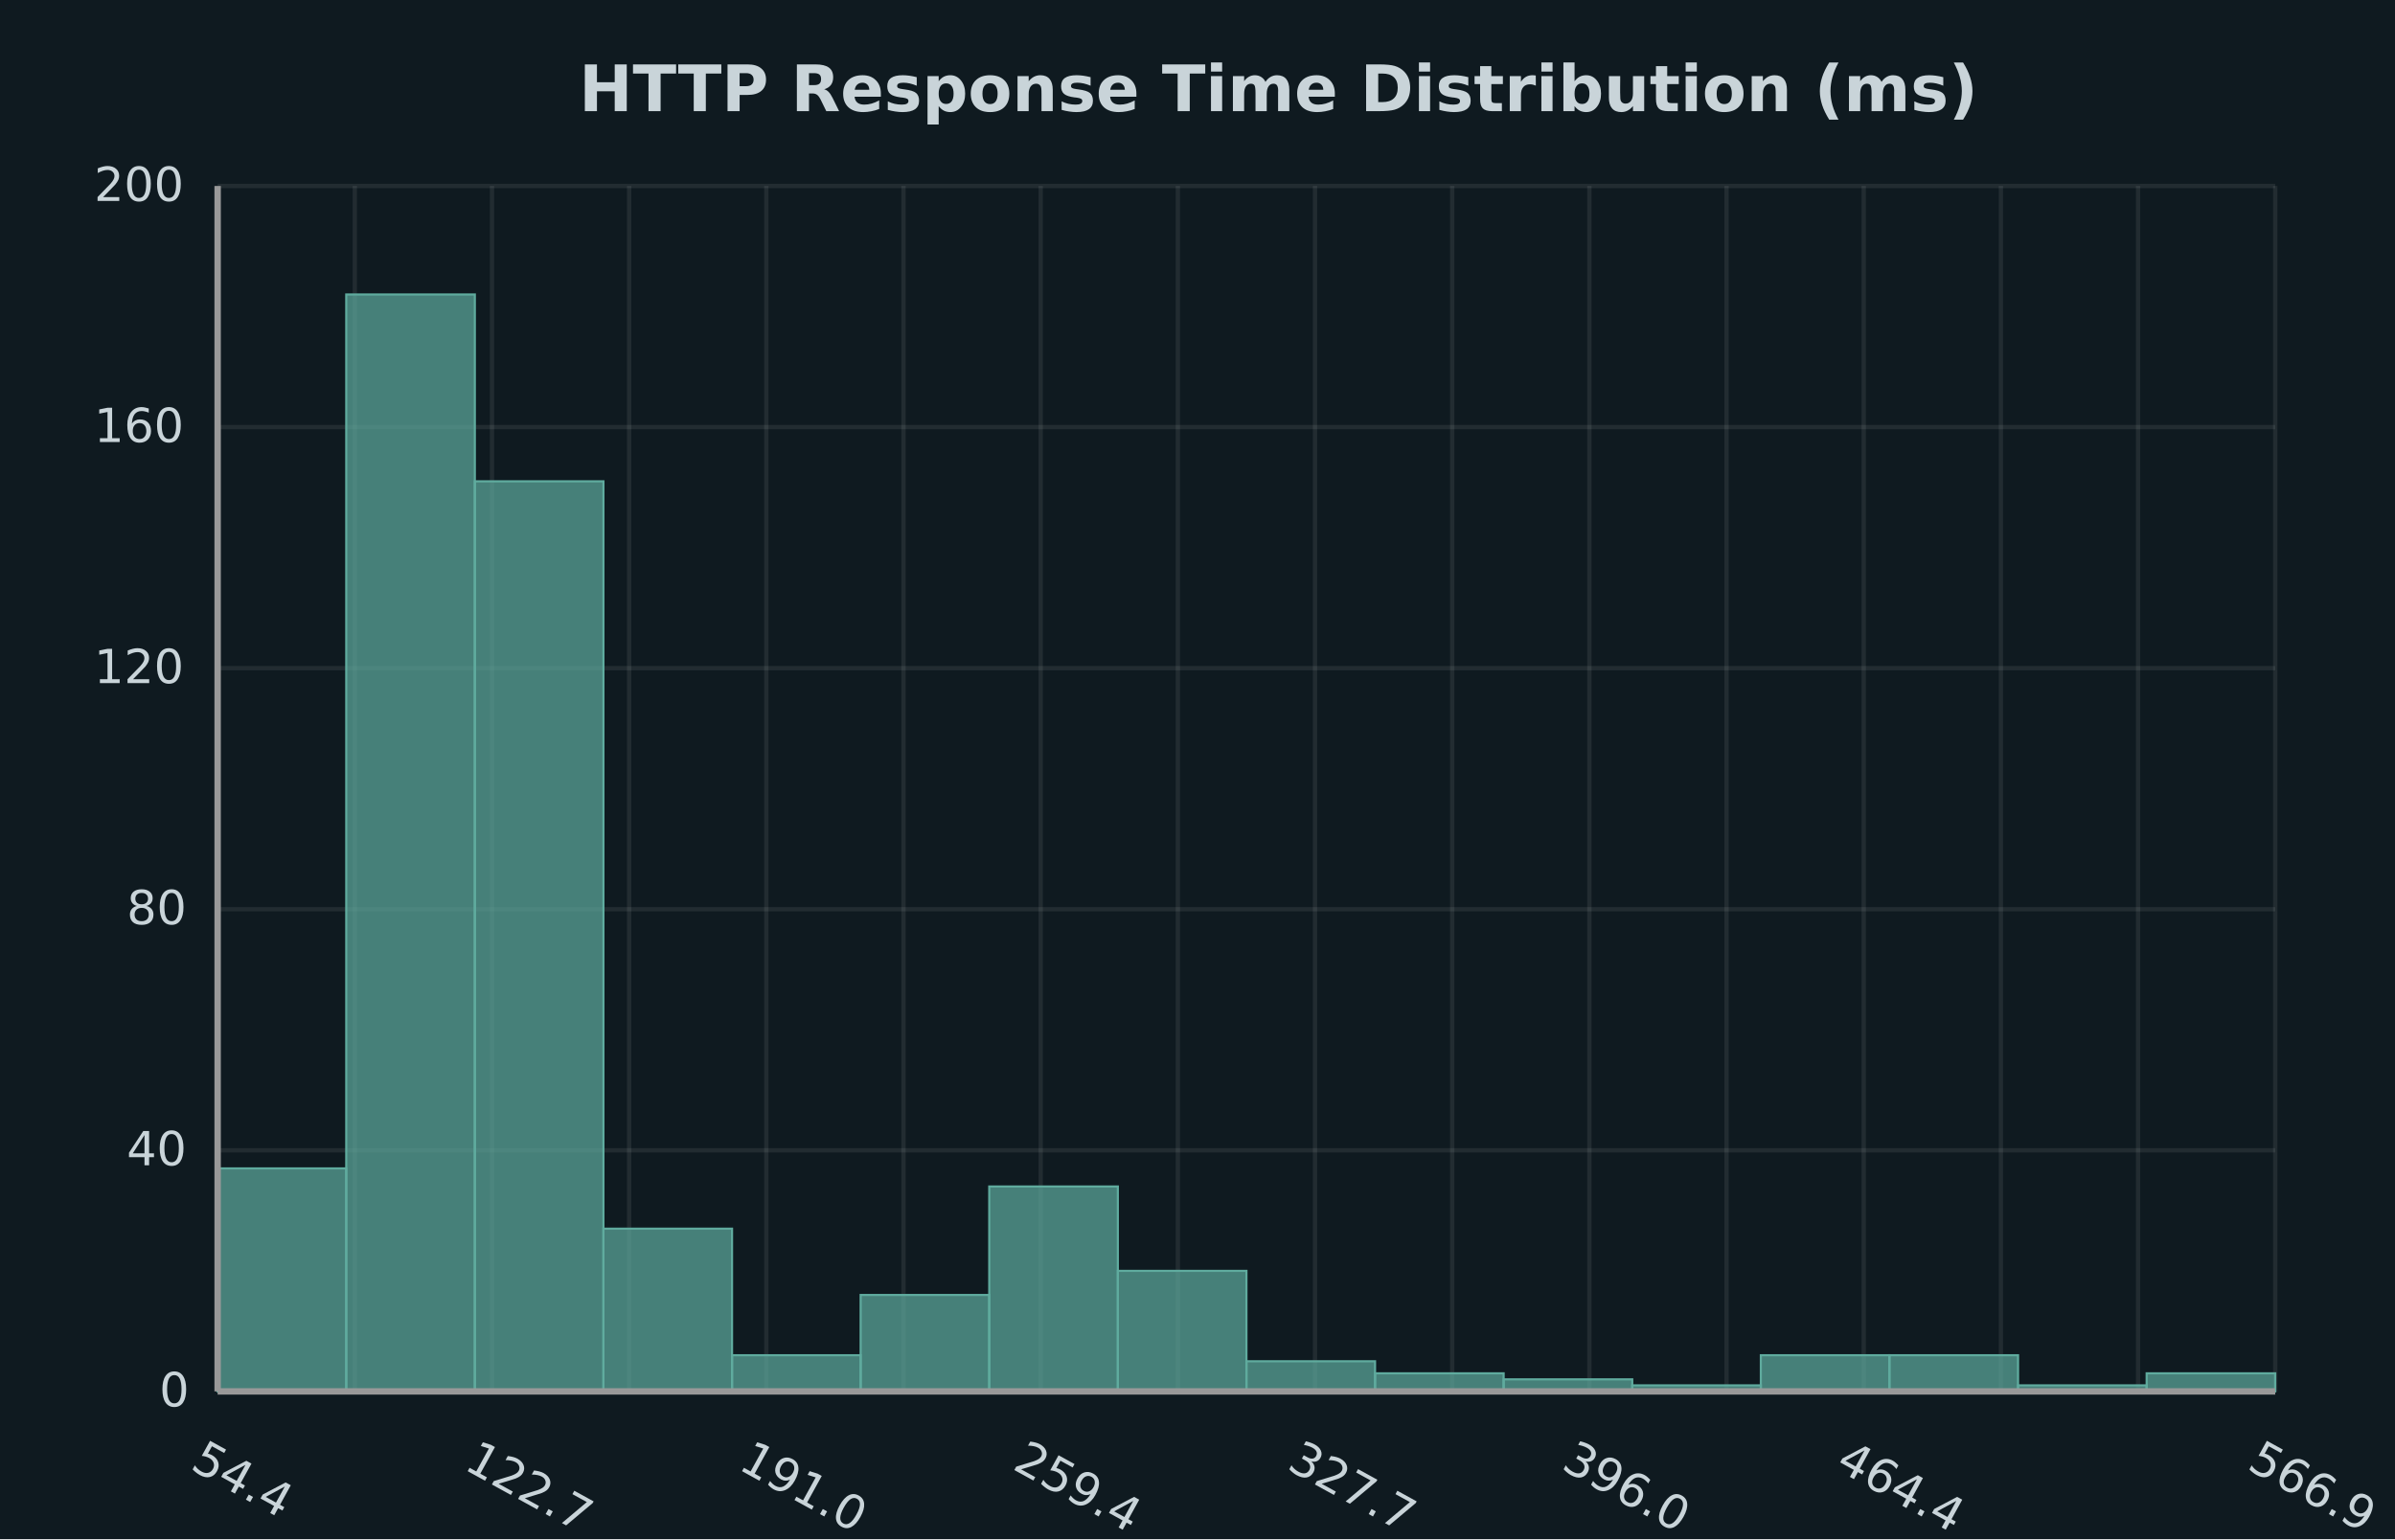
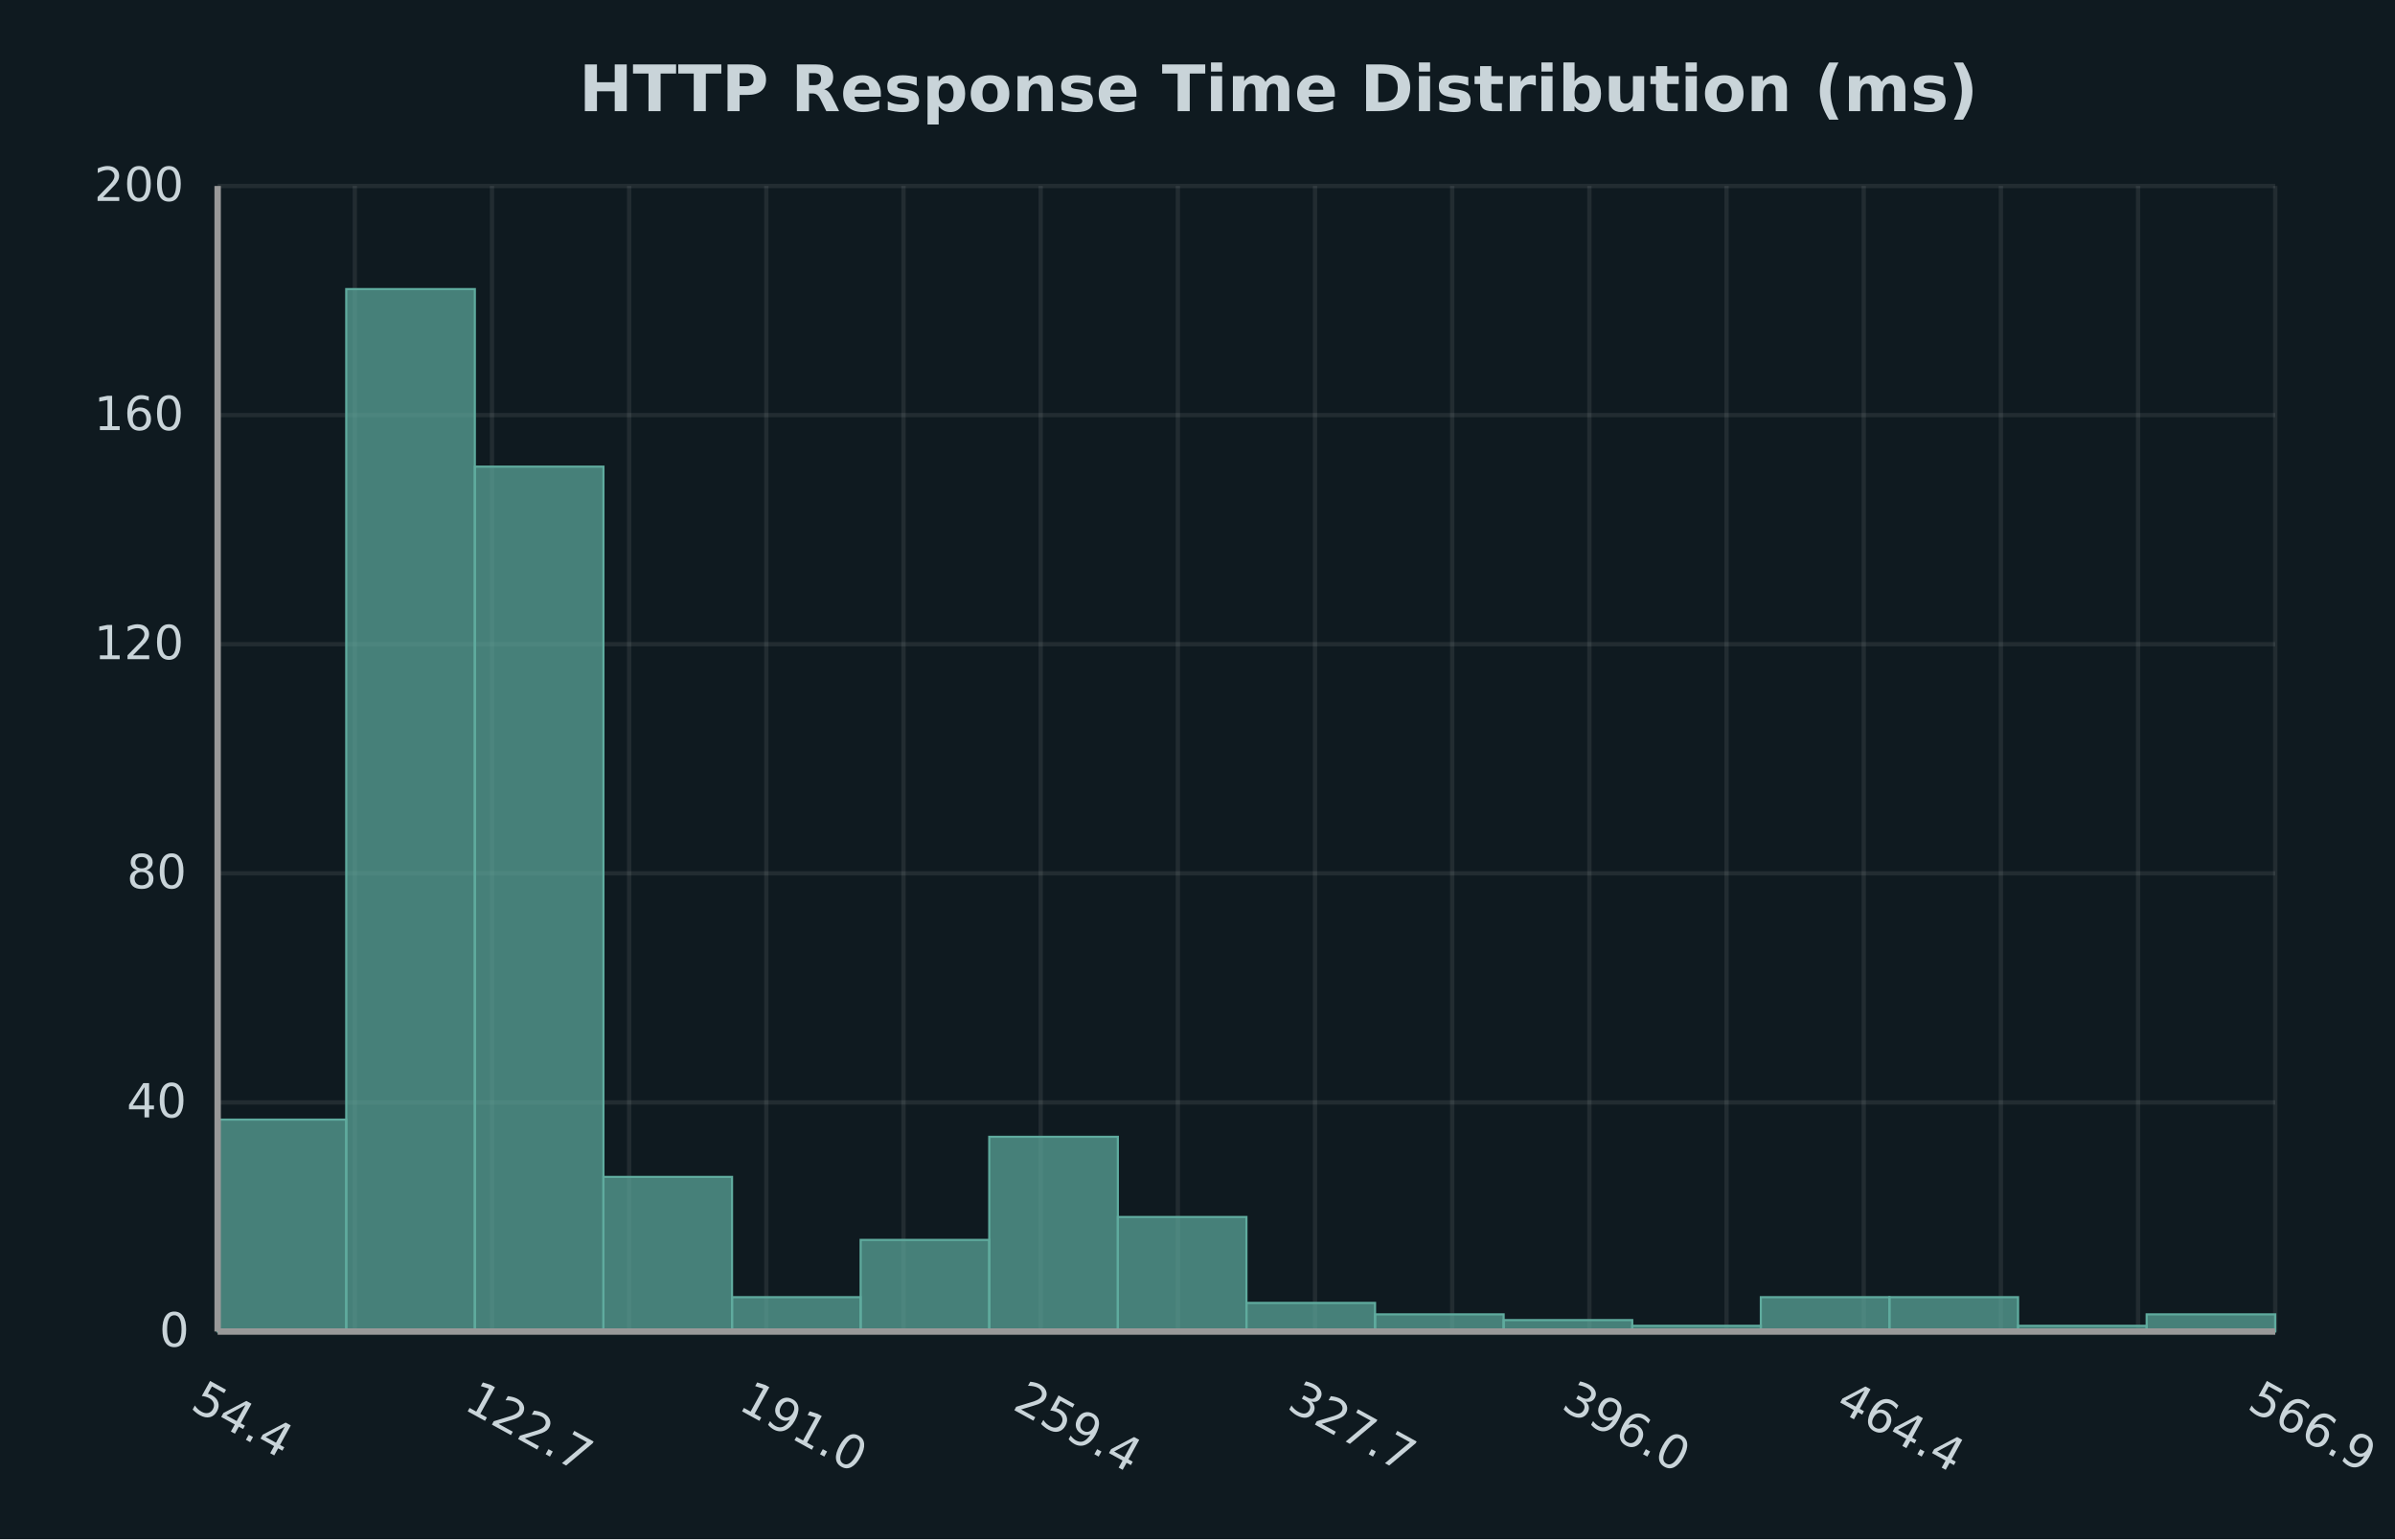
<svg xmlns="http://www.w3.org/2000/svg" width="560" height="360" viewBox="0 0 560 360">
  <path fill="#0f1a20" d="M0 0 h560 v360 h-560 v-360Z" />
  <text transform="translate(-144.625, 17)" fill="#c9d4d9" font-family="DejaVu Sans, sans-serif" font-weight="bold" font-size="15" x="280.0" y="9.0">HTTP Response Time Distribution (ms)</text>
  <defs>
    <clipPath id="plot-clip">
-       <rect x="0" y="0" width="481.11" height="281.936" />
+       <rect x="0" y="0" width="481.11" height="267.936" />
    </clipPath>
  </defs>
  <g>
-     <path stroke="#ffffff14" stroke-dasharray="None" d="M0 0.0 h481.11 M0 56.387 h481.11 M0 112.774 h481.11 M0 169.161 h481.11 M0 225.548 h481.11 M0 281.936 h481.11" transform="translate(50.89, 43.5)" />
+     <path stroke="#ffffff14" stroke-dasharray="None" d="M0 0.0 h481.11 M0 53.587 h481.11 M0 107.174 h481.11 M0 160.761 h481.11 M0 214.348 h481.11 M0 267.936 h481.11" transform="translate(50.89, 43.5)" />
    <g font-size="11" font-family="DejaVu Sans, sans-serif" fill="#c9d4d9" transform="translate(44.89, 43.5)">
      <text x="0" y="0.0" transform="translate(-22.89, 3.5)">200</text>
-       <text x="0" y="56.387" transform="translate(-22.89, 3.5)">160</text>
-       <text x="0" y="112.774" transform="translate(-22.89, 3.5)">120</text>
-       <text x="0" y="169.161" transform="translate(-15.26, 3.5)">80</text>
-       <text x="0" y="225.548" transform="translate(-15.26, 3.5)">40</text>
-       <text x="0" y="281.936" transform="translate(-7.63, 3.5)">0</text>
+       <text x="0" y="53.587" transform="translate(-22.89, 3.5)">160</text>
+       <text x="0" y="107.174" transform="translate(-22.89, 3.5)">120</text>
+       <text x="0" y="160.761" transform="translate(-15.26, 3.5)">80</text>
+       <text x="0" y="214.348" transform="translate(-15.26, 3.5)">40</text>
+       <text x="0" y="267.936" transform="translate(-7.63, 3.5)">0</text>
    </g>
  </g>
  <g>
-     <path stroke="#ffffff14" stroke-dasharray="None" d="M0.0 0 v281.936 M32.074 0 v281.936 M64.148 0 v281.936 M96.222 0 v281.936 M128.296 0 v281.936 M160.37 0 v281.936 M192.444 0 v281.936 M224.518 0 v281.936 M256.592 0 v281.936 M288.666 0 v281.936 M320.74 0 v281.936 M352.814 0 v281.936 M384.888 0 v281.936 M416.962 0 v281.936 M449.036 0 v281.936 M481.11 0 v281.936" transform="translate(50.89, 43.5)" />
+     <path stroke="#ffffff14" stroke-dasharray="None" d="M0.0 0 v267.936 M32.074 0 v267.936 M64.148 0 v267.936 M96.222 0 v267.936 M128.296 0 v267.936 M160.37 0 v267.936 M192.444 0 v267.936 M224.518 0 v267.936 M256.592 0 v267.936 M288.666 0 v267.936 M320.74 0 v267.936 M352.814 0 v267.936 M384.888 0 v267.936 M416.962 0 v267.936 M449.036 0 v267.936 M481.11 0 v267.936" transform="translate(50.89, 43.5)" />
    <g font-size="11" font-family="DejaVu Sans, sans-serif" fill="#c9d4d9" transform="translate(50.89, 61.5)">
-       <text x="0.0" y="281.936" transform="translate(-6.675, 0) rotate(28.84927, 0.0, 281.9355)">54.4</text>
-       <text x="64.148" y="281.936" transform="translate(-6.866, 0) rotate(28.84927, 64.148, 281.9355)">122.7</text>
-       <text x="128.296" y="281.936" transform="translate(-6.866, 0) rotate(28.84927, 128.296, 281.9355)">191.0</text>
-       <text x="192.444" y="281.936" transform="translate(-6.866, 0) rotate(28.84927, 192.444, 281.9355)">259.4</text>
-       <text x="256.592" y="281.936" transform="translate(-6.866, 0) rotate(28.84927, 256.592, 281.9355)">327.7</text>
-       <text x="320.74" y="281.936" transform="translate(-6.866, 0) rotate(28.84927, 320.74, 281.9355)">396.0</text>
-       <text x="384.888" y="281.936" transform="translate(-6.866, 0) rotate(28.84927, 384.888, 281.9355)">464.4</text>
-       <text x="481.11" y="281.936" transform="translate(-6.866, 0) rotate(28.84927, 481.11, 281.9355)">566.9</text>
+       <text x="0.0" y="267.936" transform="translate(-6.675, 0) rotate(28.84927, 0.0, 267.9355)">54.4</text>
+       <text x="64.148" y="267.936" transform="translate(-6.866, 0) rotate(28.84927, 64.148, 267.9355)">122.7</text>
+       <text x="128.296" y="267.936" transform="translate(-6.866, 0) rotate(28.84927, 128.296, 267.9355)">191.0</text>
+       <text x="192.444" y="267.936" transform="translate(-6.866, 0) rotate(28.84927, 192.444, 267.9355)">259.4</text>
+       <text x="256.592" y="267.936" transform="translate(-6.866, 0) rotate(28.84927, 256.592, 267.9355)">327.7</text>
+       <text x="320.74" y="267.936" transform="translate(-6.866, 0) rotate(28.84927, 320.74, 267.9355)">396.0</text>
+       <text x="384.888" y="267.936" transform="translate(-6.866, 0) rotate(28.84927, 384.888, 267.9355)">464.4</text>
+       <text x="481.11" y="267.936" transform="translate(-6.866, 0) rotate(28.84927, 481.11, 267.9355)">566.9</text>
    </g>
  </g>
  <g>
-     <rect x="50.89" y="273.277" width="30.069" height="52.158" fill="#5fab9e" fill-opacity="0.7" stroke="#5fab9e" stroke-width="0.5" />
-     <rect x="80.959" y="68.874" width="30.069" height="256.561" fill="#5fab9e" fill-opacity="0.7" stroke="#5fab9e" stroke-width="0.5" />
-     <rect x="111.029" y="112.574" width="30.069" height="212.861" fill="#5fab9e" fill-opacity="0.7" stroke="#5fab9e" stroke-width="0.5" />
-     <rect x="141.098" y="287.374" width="30.069" height="38.061" fill="#5fab9e" fill-opacity="0.7" stroke="#5fab9e" stroke-width="0.5" />
-     <rect x="171.168" y="316.977" width="30.069" height="8.458" fill="#5fab9e" fill-opacity="0.7" stroke="#5fab9e" stroke-width="0.5" />
-     <rect x="201.237" y="302.881" width="30.069" height="22.555" fill="#5fab9e" fill-opacity="0.7" stroke="#5fab9e" stroke-width="0.5" />
-     <rect x="231.306" y="277.506" width="30.069" height="47.929" fill="#5fab9e" fill-opacity="0.7" stroke="#5fab9e" stroke-width="0.5" />
-     <rect x="261.376" y="297.242" width="30.069" height="28.194" fill="#5fab9e" fill-opacity="0.7" stroke="#5fab9e" stroke-width="0.5" />
-     <rect x="291.445" y="318.387" width="30.069" height="7.048" fill="#5fab9e" fill-opacity="0.7" stroke="#5fab9e" stroke-width="0.5" />
-     <rect x="321.514" y="321.206" width="30.069" height="4.229" fill="#5fab9e" fill-opacity="0.7" stroke="#5fab9e" stroke-width="0.5" />
-     <rect x="351.584" y="322.616" width="30.069" height="2.819" fill="#5fab9e" fill-opacity="0.7" stroke="#5fab9e" stroke-width="0.5" />
-     <rect x="381.653" y="324.026" width="30.069" height="1.41" fill="#5fab9e" fill-opacity="0.7" stroke="#5fab9e" stroke-width="0.5" />
-     <rect x="411.722" y="316.977" width="30.069" height="8.458" fill="#5fab9e" fill-opacity="0.7" stroke="#5fab9e" stroke-width="0.5" />
-     <rect x="441.792" y="316.977" width="30.069" height="8.458" fill="#5fab9e" fill-opacity="0.7" stroke="#5fab9e" stroke-width="0.5" />
-     <rect x="471.861" y="324.026" width="30.069" height="1.41" fill="#5fab9e" fill-opacity="0.7" stroke="#5fab9e" stroke-width="0.5" />
-     <rect x="501.931" y="321.206" width="30.069" height="4.229" fill="#5fab9e" fill-opacity="0.7" stroke="#5fab9e" stroke-width="0.5" />
+     <rect x="50.89" y="261.867" width="30.069" height="49.568" fill="#5fab9e" fill-opacity="0.7" stroke="#5fab9e" stroke-width="0.5" />
+     <rect x="80.959" y="67.614" width="30.069" height="243.821" fill="#5fab9e" fill-opacity="0.7" stroke="#5fab9e" stroke-width="0.5" />
+     <rect x="111.029" y="109.144" width="30.069" height="202.291" fill="#5fab9e" fill-opacity="0.7" stroke="#5fab9e" stroke-width="0.5" />
+     <rect x="141.098" y="275.264" width="30.069" height="36.171" fill="#5fab9e" fill-opacity="0.7" stroke="#5fab9e" stroke-width="0.5" />
+     <rect x="171.168" y="303.397" width="30.069" height="8.038" fill="#5fab9e" fill-opacity="0.7" stroke="#5fab9e" stroke-width="0.5" />
+     <rect x="201.237" y="290.001" width="30.069" height="21.435" fill="#5fab9e" fill-opacity="0.7" stroke="#5fab9e" stroke-width="0.5" />
+     <rect x="231.306" y="265.886" width="30.069" height="45.549" fill="#5fab9e" fill-opacity="0.7" stroke="#5fab9e" stroke-width="0.5" />
+     <rect x="261.376" y="284.642" width="30.069" height="26.794" fill="#5fab9e" fill-opacity="0.7" stroke="#5fab9e" stroke-width="0.5" />
+     <rect x="291.445" y="304.737" width="30.069" height="6.698" fill="#5fab9e" fill-opacity="0.7" stroke="#5fab9e" stroke-width="0.5" />
+     <rect x="321.514" y="307.416" width="30.069" height="4.019" fill="#5fab9e" fill-opacity="0.7" stroke="#5fab9e" stroke-width="0.5" />
+     <rect x="351.584" y="308.756" width="30.069" height="2.679" fill="#5fab9e" fill-opacity="0.7" stroke="#5fab9e" stroke-width="0.5" />
+     <rect x="381.653" y="310.096" width="30.069" height="1.34" fill="#5fab9e" fill-opacity="0.7" stroke="#5fab9e" stroke-width="0.5" />
+     <rect x="411.722" y="303.397" width="30.069" height="8.038" fill="#5fab9e" fill-opacity="0.7" stroke="#5fab9e" stroke-width="0.5" />
+     <rect x="441.792" y="303.397" width="30.069" height="8.038" fill="#5fab9e" fill-opacity="0.7" stroke="#5fab9e" stroke-width="0.5" />
+     <rect x="471.861" y="310.096" width="30.069" height="1.34" fill="#5fab9e" fill-opacity="0.7" stroke="#5fab9e" stroke-width="0.5" />
+     <rect x="501.931" y="307.416" width="30.069" height="4.019" fill="#5fab9e" fill-opacity="0.7" stroke="#5fab9e" stroke-width="0.5" />
  </g>
-   <path d="M50.89 43.5 v281.936 M50.89 325.436 h481.11" stroke="#999" stroke-width="1.5" fill="none" />
+   <path d="M50.89 43.5 v267.936 M50.89 311.436 h481.11" stroke="#999" stroke-width="1.5" fill="none" />
</svg>
